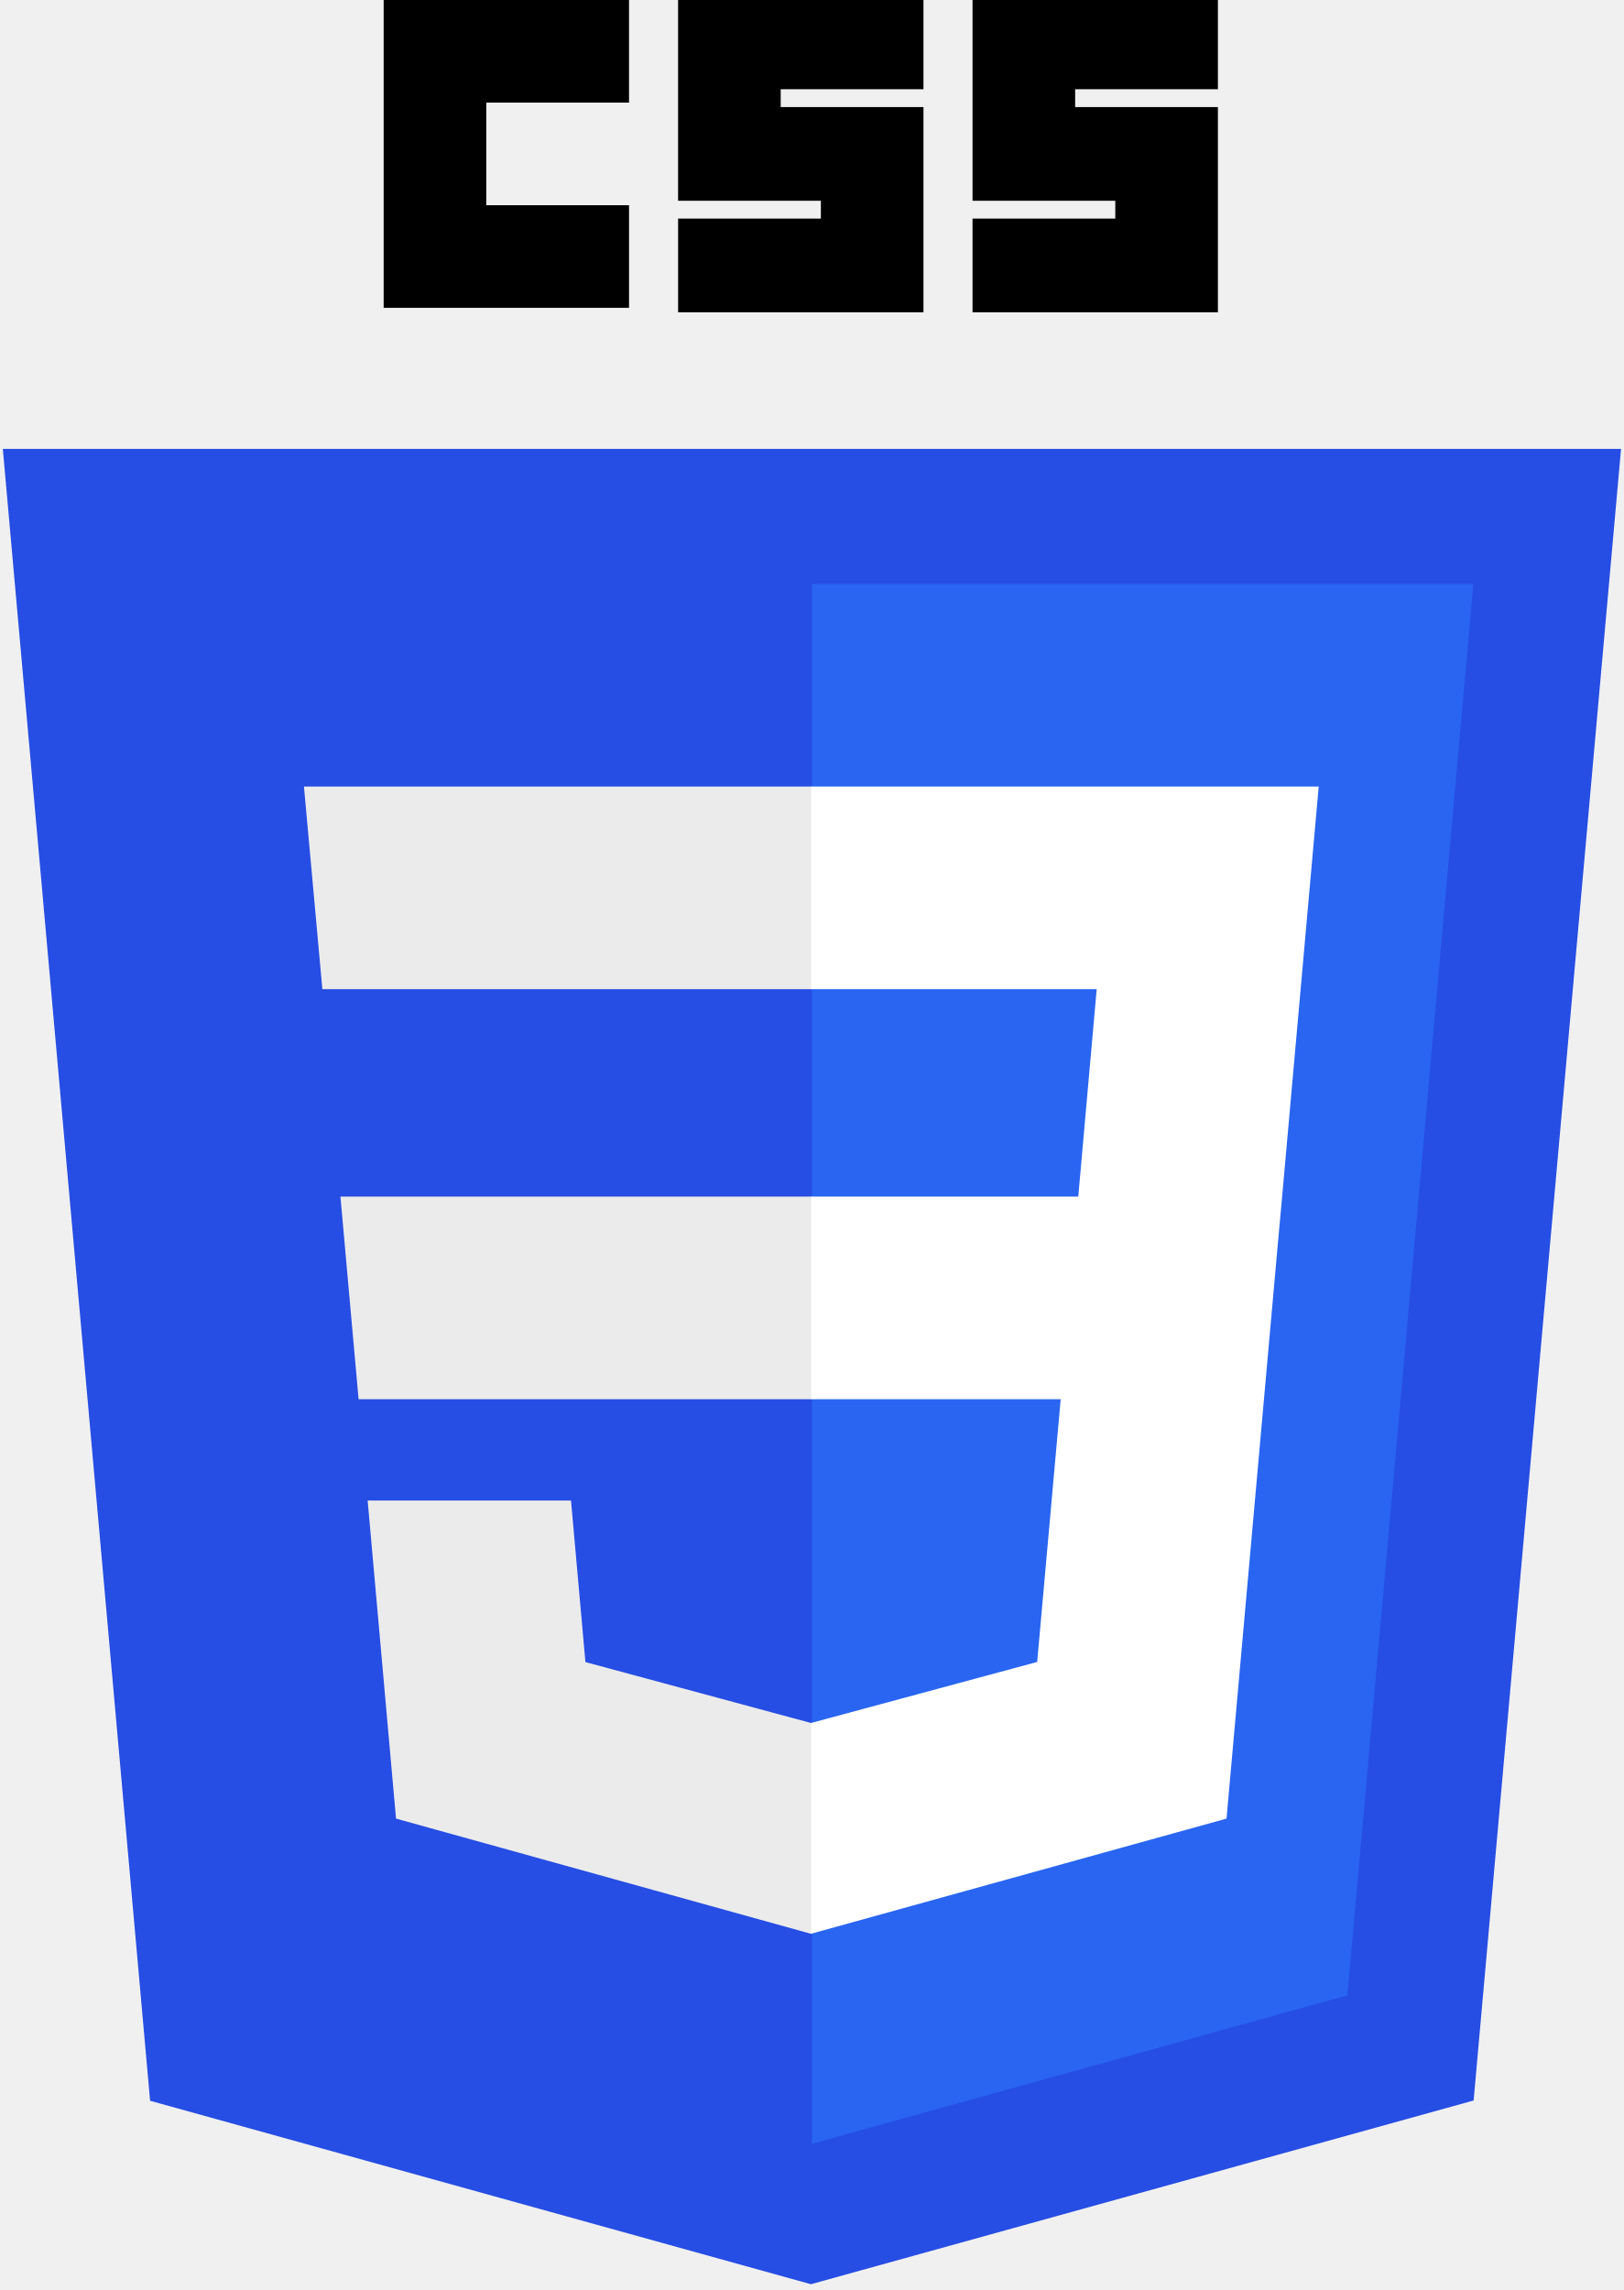
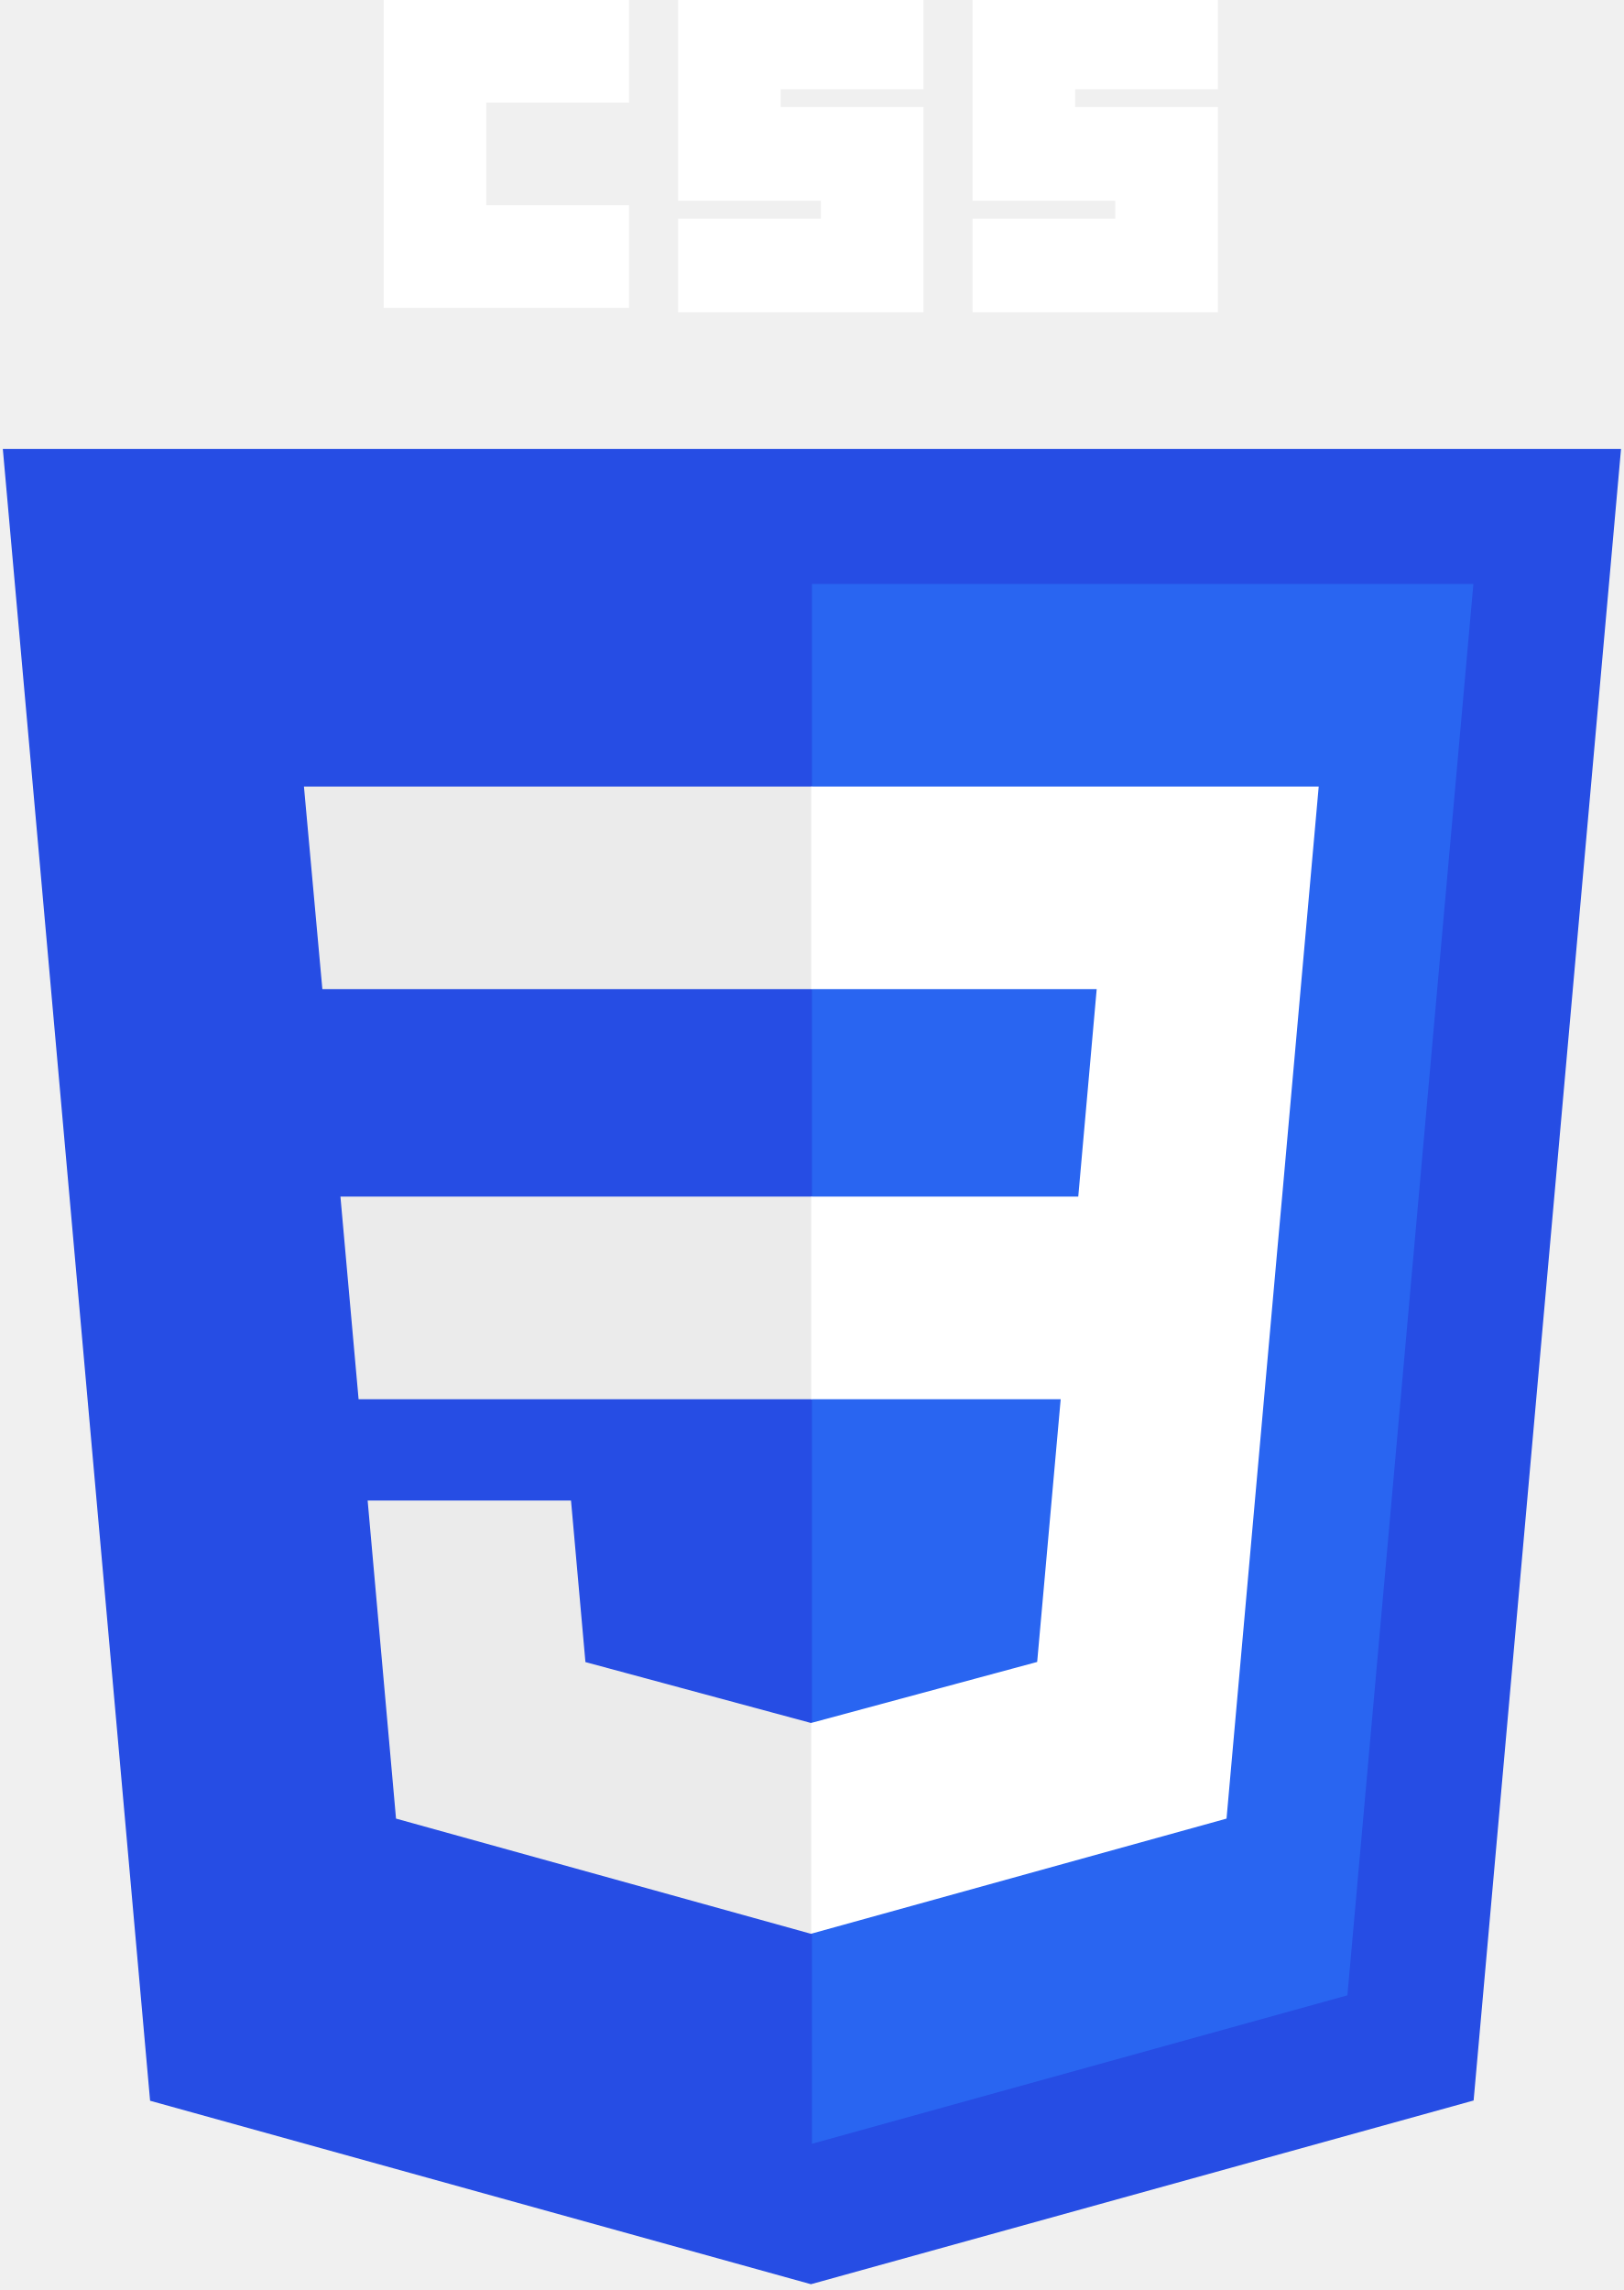
<svg xmlns="http://www.w3.org/2000/svg" width="256" height="361" preserveAspectRatio="xMidYMid meet" viewBox="0 0 256 361" style="-ms-transform: rotate(360deg); -webkit-transform: rotate(360deg); transform: rotate(360deg);">
  <path d="M127.844 360.088L23.662 331.166L.445 70.766h255.11l-23.241 260.36l-104.47 28.962z" fill="#264DE4" />
  <path d="M212.417 314.547l19.86-222.49H128V337.95l84.417-23.403z" fill="#2965F1" />
  <path d="M53.669 188.636l2.862 31.937H128v-31.937H53.669z" fill="#EBEBEB" />
  <path d="M47.917 123.995l2.903 31.937H128v-31.937H47.917z" fill="#EBEBEB" />
  <path d="M128 271.58l-.14.037l-35.568-9.604l-2.274-25.471h-32.06l4.474 50.146l65.421 18.16l.147-.04V271.58z" fill="#EBEBEB" />
-   <path d="M60.484 0h38.68v16.176H76.66v16.176h22.506v16.175H60.484V0z" fill="#000" />
-   <path d="M106.901 0h38.681v14.066h-22.505v2.813h22.505v32.352h-38.68V34.46h22.505v-2.813H106.9V0z" fill="#000" />
-   <path d="M153.319 0H192v14.066h-22.505v2.813H192v32.352h-38.681V34.46h22.505v-2.813H153.32V0z" fill="#000" />
+   <path d="M60.484 0h38.68v16.176H76.66v16.176h22.506v16.175H60.484V0z" fill="#fff" />
+   <path d="M106.901 0h38.681v14.066h-22.505v2.813h22.505v32.352h-38.68V34.46h22.505v-2.813H106.9V0z" fill="#fff" />
+   <path d="M153.319 0H192v14.066h-22.505v2.813H192v32.352h-38.681V34.46h22.505v-2.813H153.32V0z" fill="#fff" />
  <path d="M202.127 188.636l5.765-64.641H127.89v31.937h45.002l-2.906 32.704H127.89v31.937h39.327l-3.708 41.42l-35.62 9.614v33.226l65.473-18.145l.48-5.396l7.506-84.08l.779-8.576z" fill="#FFF" />
  <rect x="0" y="0" width="256" height="361" fill="rgba(0, 0, 0, 0)" />
</svg>
